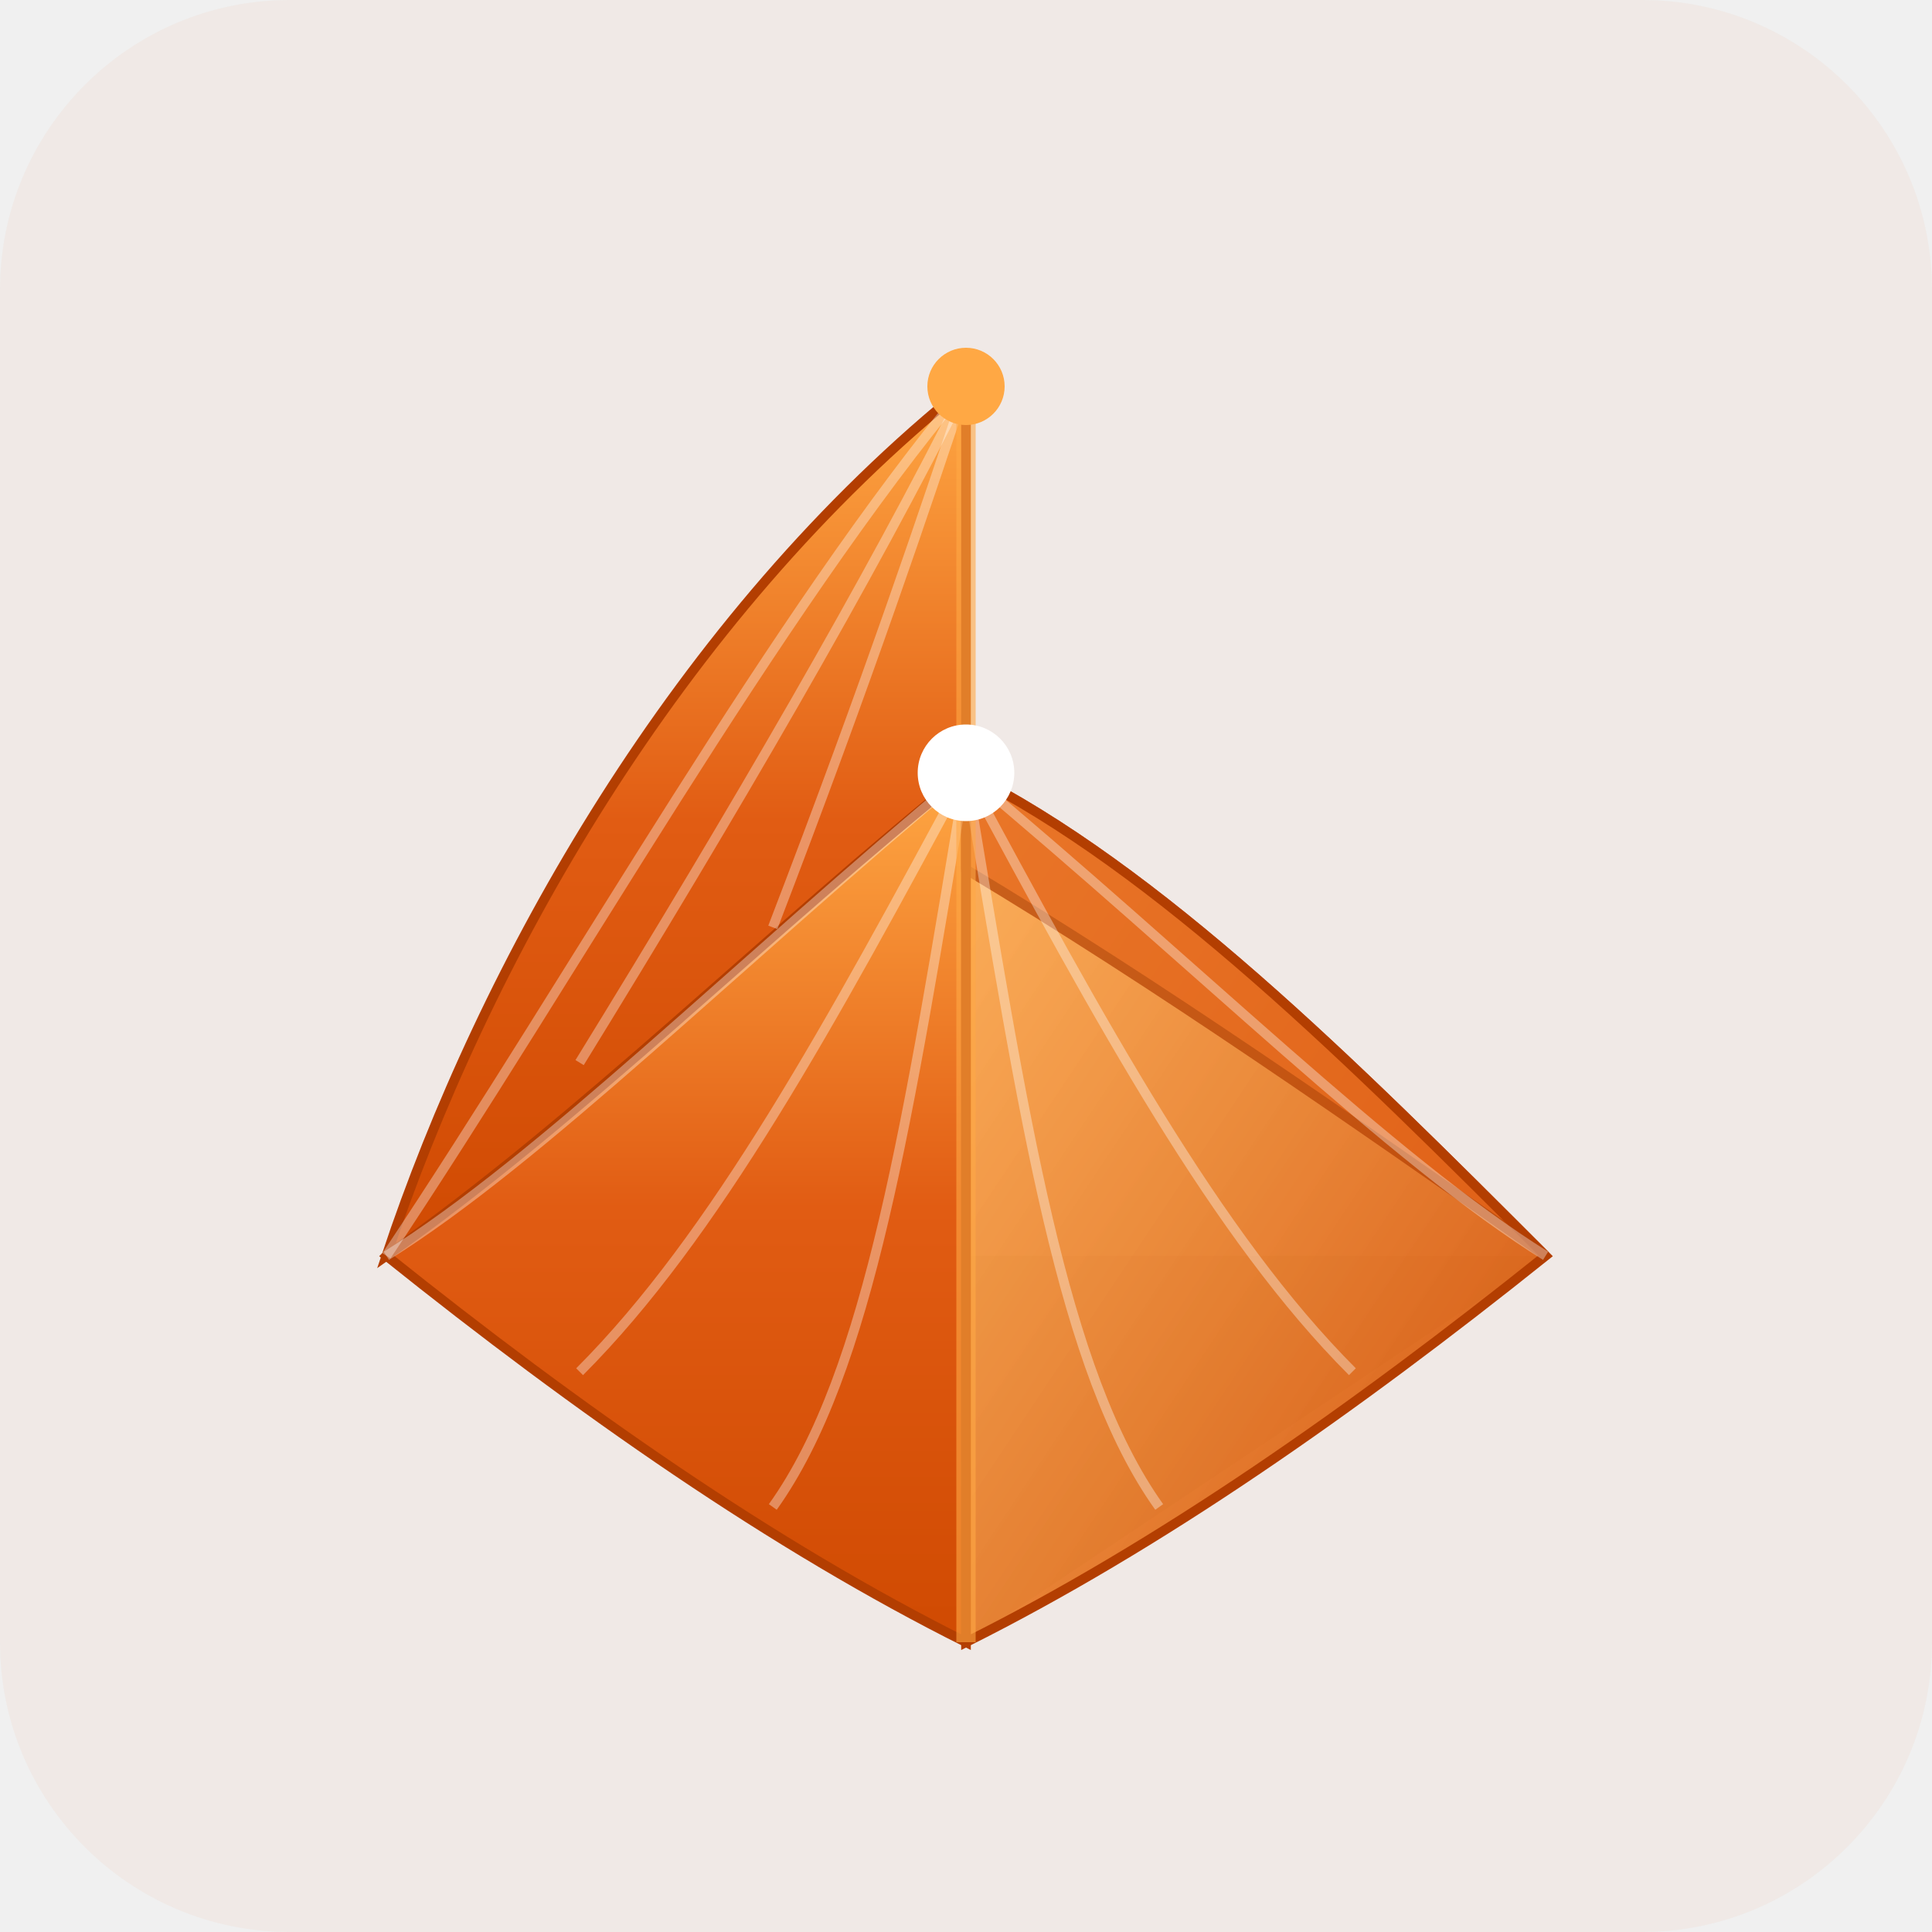
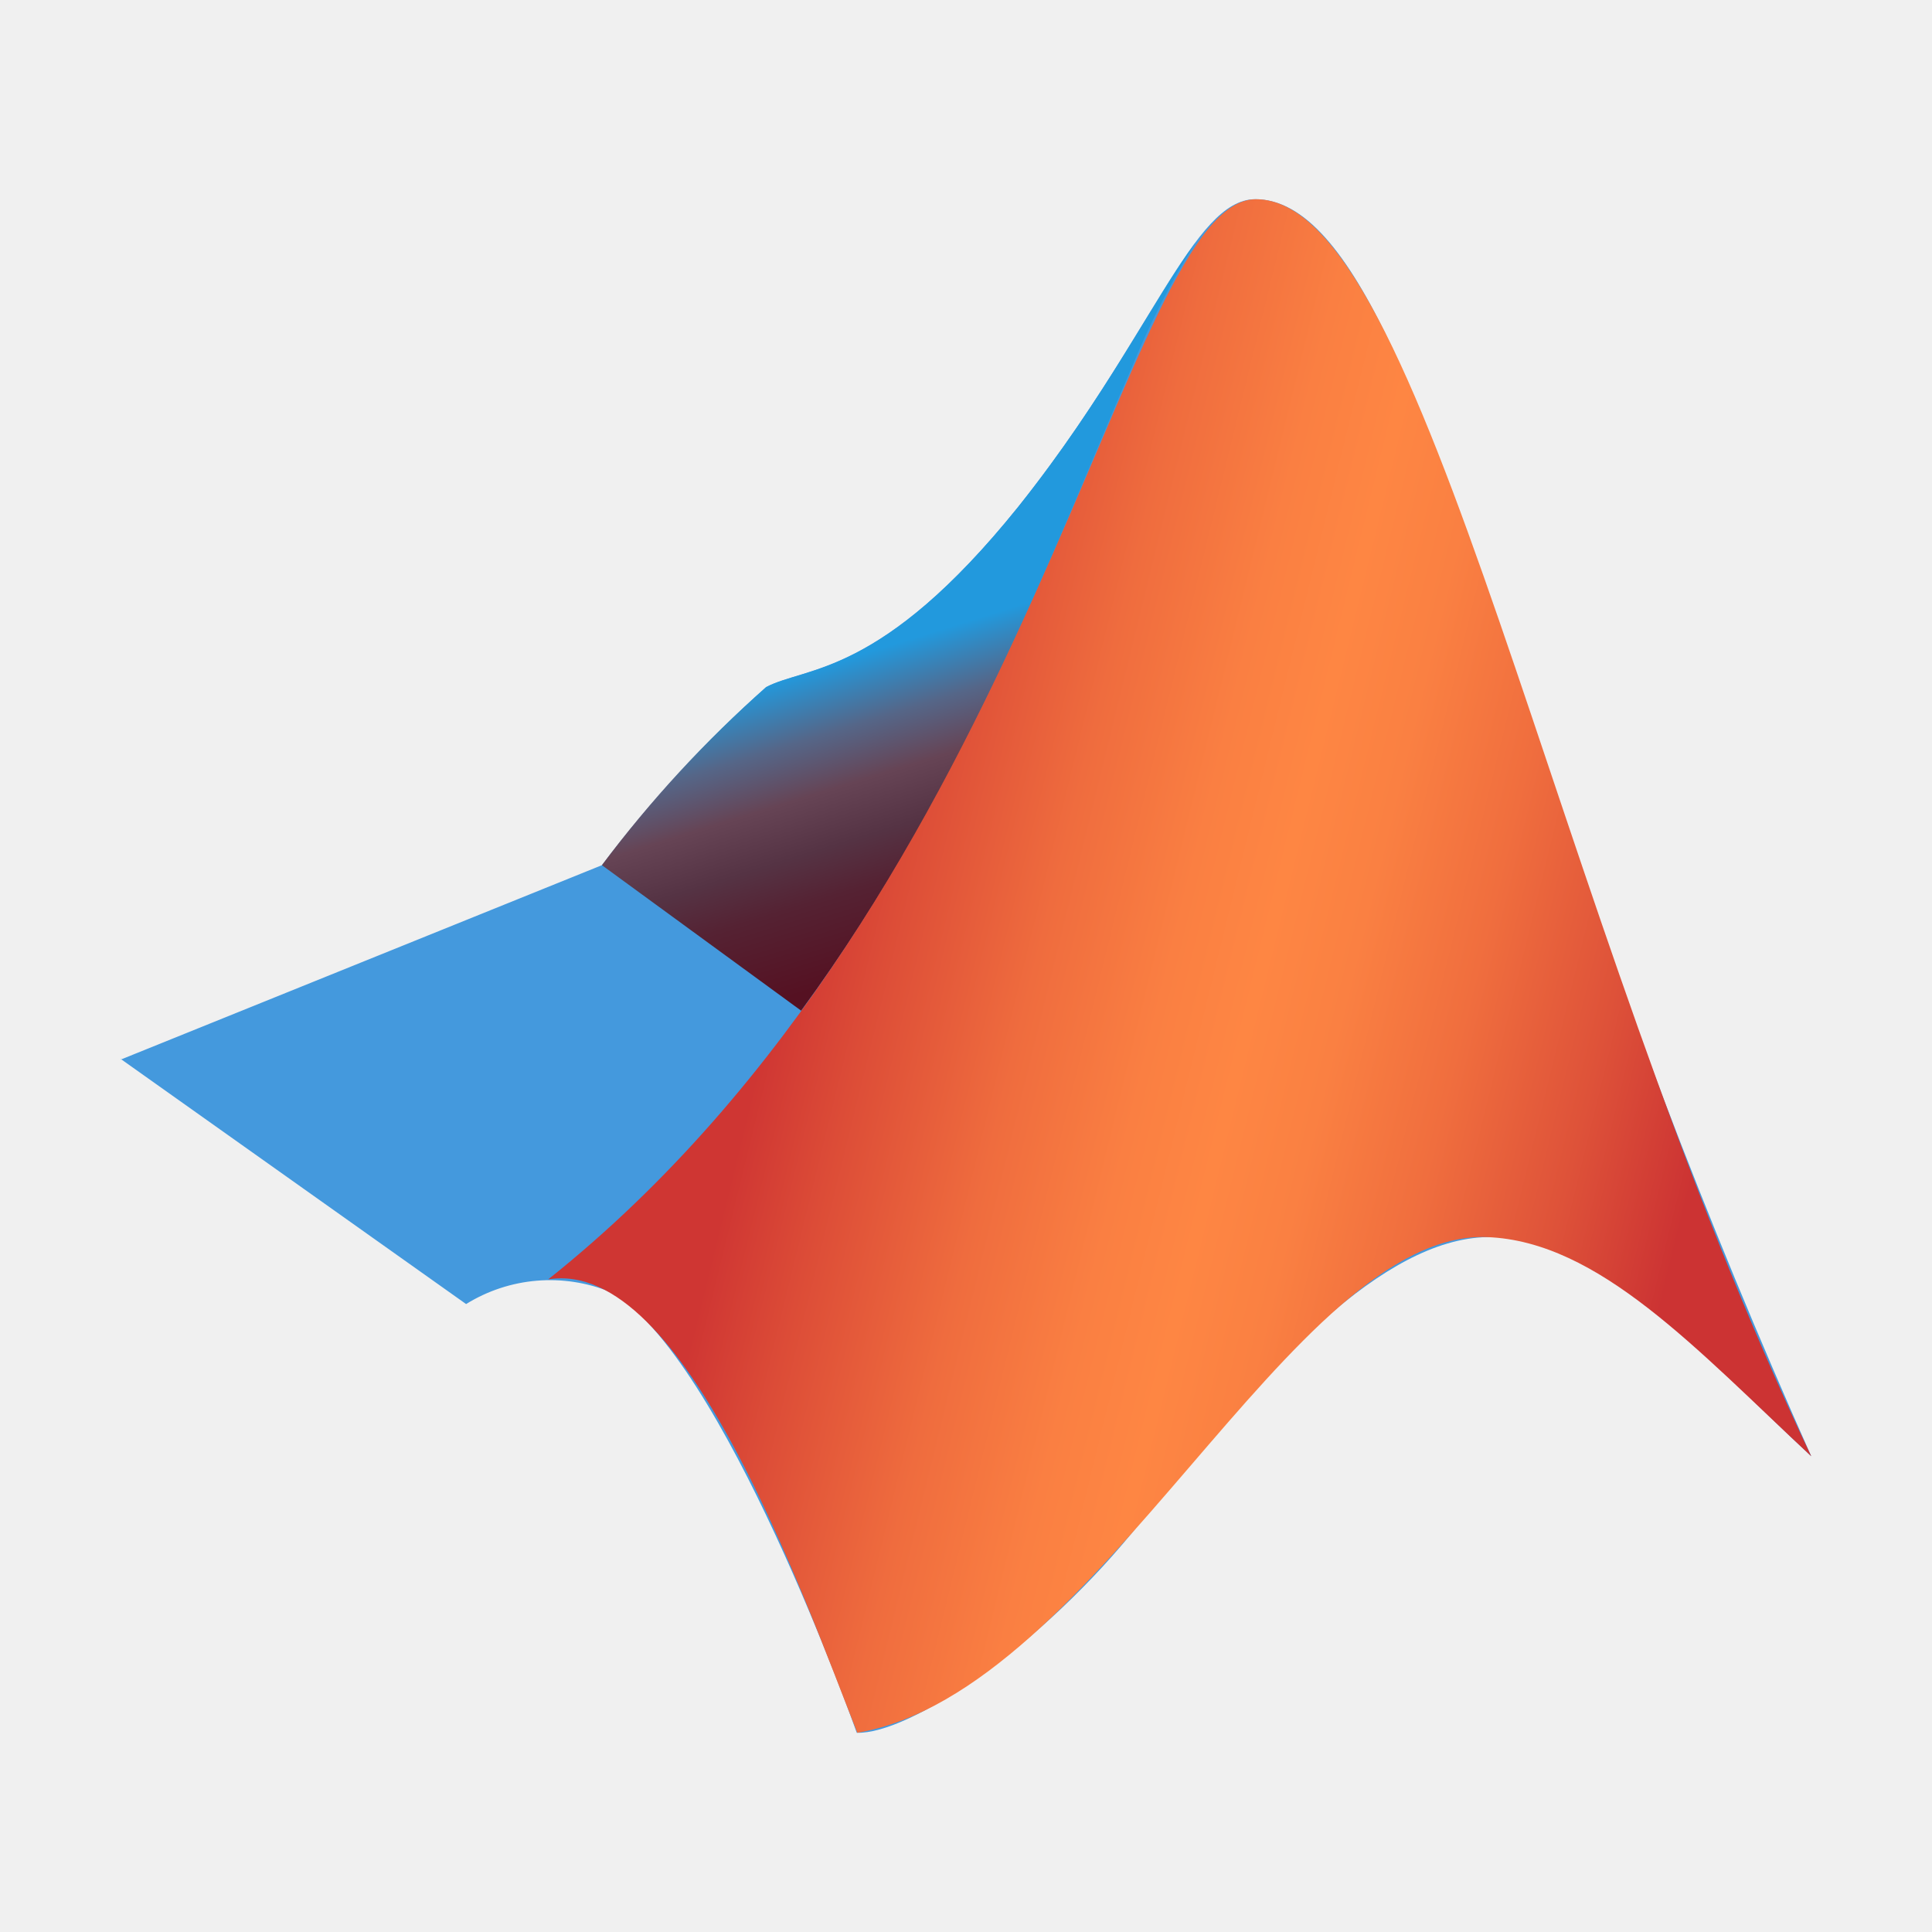
- <svg xmlns="http://www.w3.org/2000/svg" viewBox="0 0 100 100" width="100%" height="100%">
-   <rect width="100%" height="100%" rx="15" fill="#E15C13" opacity="0.05" />
+ <svg xmlns="http://www.w3.org/2000/svg" viewBox="0 0 128 128">
  <defs>
-     <linearGradient id="peakGrad" x1="50%" y1="100%" x2="50%" y2="0%">
-       <stop offset="0%" stop-color="#D04A02" />
-       <stop offset="50%" stop-color="#E15C13" />
-       <stop offset="100%" stop-color="#FFA844" />
+     <linearGradient id="matlab-original-a" gradientUnits="userSpaceOnUse" x1="16.803" y1="16.631" x2="15.013" y2="22.411" gradientTransform="matrix(4 0 0 -4 0 128)">
+       <stop offset="0" stop-color="#512" />
+       <stop offset=".23" stop-color="#523" />
+       <stop offset=".36" stop-color="#534" />
+       <stop offset=".51" stop-color="#645" />
+       <stop offset=".66" stop-color="#568" />
+       <stop offset=".84" stop-color="#29d" />
    </linearGradient>
-     <linearGradient id="shadeGrad" x1="0%" y1="0%" x2="100%" y2="100%">
-       <stop offset="0%" stop-color="#FFA844" stop-opacity="0.85" />
-       <stop offset="100%" stop-color="#D04A02" stop-opacity="0.95" />
+     <linearGradient id="matlab-original-b" gradientUnits="userSpaceOnUse" x1="29.71" y1="18.983" x2="11.71" y2="14.563" gradientTransform="scale(4)">
+       <stop offset=".081" stop-color="#c33" />
+       <stop offset=".189" stop-color="#de5239" />
+       <stop offset=".313" stop-color="#f06e3e" />
+       <stop offset=".421" stop-color="#fa8042" />
+       <stop offset=".5" stop-color="#fe8643" />
+       <stop offset=".58" stop-color="#fa7f42" />
+       <stop offset=".696" stop-color="#ef6c3e" />
+       <stop offset=".833" stop-color="#dc4c37" />
+       <stop offset=".916" stop-color="#cf3633" />
    </linearGradient>
  </defs>
-   <path d="M 20,65 L 50,85 L 80,65 L 50,65 L 50,45 Z" fill="#000000" opacity="0.1" />
-   <path d="M 20,65 C 30,55 40,45 50,40 C 50,48 50,56 50,85 C 40,80 30,73 20,65 Z" fill="url(#peakGrad)" stroke="#B33E01" stroke-width="0.5" />
-   <path d="M 50,85 C 60,80 70,73 80,65 C 70,55 60,45 50,40 C 50,56 50,72 50,85 Z" fill="url(#shadeGrad)" stroke="#B33E01" stroke-width="0.5" />
-   <path d="M 80,65 C 70,58 60,51 50,45 C 50,40 50,40 50,40 C 60,45 70,55 80,65 Z" fill="#E15C13" opacity="0.7" stroke="#B33E01" stroke-width="0.5" />
-   <path d="M 50,45 C 50,32 50,20 50,20 C 35,32 25,50 20,65 C 30,58 40,48 50,40 Z" fill="url(#peakGrad)" stroke="#B33E01" stroke-width="0.5" />
-   <path d="M 20,65 C 28,60 38,50 50,40" stroke="#FFFFFF" stroke-width="0.5" fill="none" opacity="0.35" />
-   <path d="M 30,71 C 37,64 43,53 50,40" stroke="#FFFFFF" stroke-width="0.5" fill="none" opacity="0.35" />
-   <path d="M 40,78 C 45,71 47,58 50,40" stroke="#FFFFFF" stroke-width="0.5" fill="none" opacity="0.35" />
-   <path d="M 80,65 C 72,60 62,50 50,40" stroke="#FFFFFF" stroke-width="0.5" fill="none" opacity="0.35" />
-   <path d="M 70,71 C 63,64 57,53 50,40" stroke="#FFFFFF" stroke-width="0.5" fill="none" opacity="0.35" />
-   <path d="M 60,78 C 55,71 53,58 50,40" stroke="#FFFFFF" stroke-width="0.5" fill="none" opacity="0.35" />
-   <path d="M 20,65 C 30,50 40,32 50,20" stroke="#FFFFFF" stroke-width="0.5" fill="none" opacity="0.35" />
-   <path d="M 30,55 C 38,42 45,30 50,20" stroke="#FFFFFF" stroke-width="0.5" fill="none" opacity="0.35" />
-   <path d="M 40,48 C 45,35 48,26 50,20" stroke="#FFFFFF" stroke-width="0.5" fill="none" opacity="0.35" />
-   <path d="M 50,85 C 50,70 50,55 50,40" stroke="#FFA844" stroke-width="1" fill="none" opacity="0.6" />
-   <path d="M 50,40 C 50,33 50,26 50,20" stroke="#FFA844" stroke-width="1" fill="none" opacity="0.6" />
-   <circle cx="50" cy="40" r="2.5" fill="#FFFFFF" />
-   <circle cx="50" cy="20" r="2" fill="#FFA844" />
+   <path d="M8 70.2l31.879-12.88a82.62 82.62 0 0110.883-11.8c2.636-1.399 7.597-.641 16.68-11.918 8.796-11 11.597-20.403 15.718-20.403 6.52 0 11.32 14.082 18.602 35.403A461.75 461.75 0 00120 96.48c-7.602-7.082-14.078-14.718-21.48-14.52-6.88.161-14.52 8.321-22.88 18.802C69 109.16 60.2 114.922 56.763 114.8c0 0-8.883-25.121-16.32-29.2a10.563 10.563 0 00-9.563.797L8 70.16zm0 0" fill="#49d" />
+   <path d="M79.2 16.078c-2.68 3.602-5.92 10.203-11.76 17.524-9.082 11.277-14 10.52-16.68 11.918a78.673 78.673 0 00-10.882 11.8l13.2 9.64C64.28 51.68 70.28 35.122 74.96 24.399a54.649 54.649 0 014.238-8.32zm0 0" fill="url(#matlab-original-a)" />
+   <path d="M83.2 13.2c-8.72 0-14.68 45.921-46.88 71.562 9.04-1.48 16.88 20.957 20.48 30.039 16-2.723 28.802-33.32 41.72-32.84 7.402.277 13.878 7.437 21.48 14.52C102.64 60 94.52 13.198 83.2 13.198zm0 0" fill="url(#matlab-original-b)" />
</svg>
